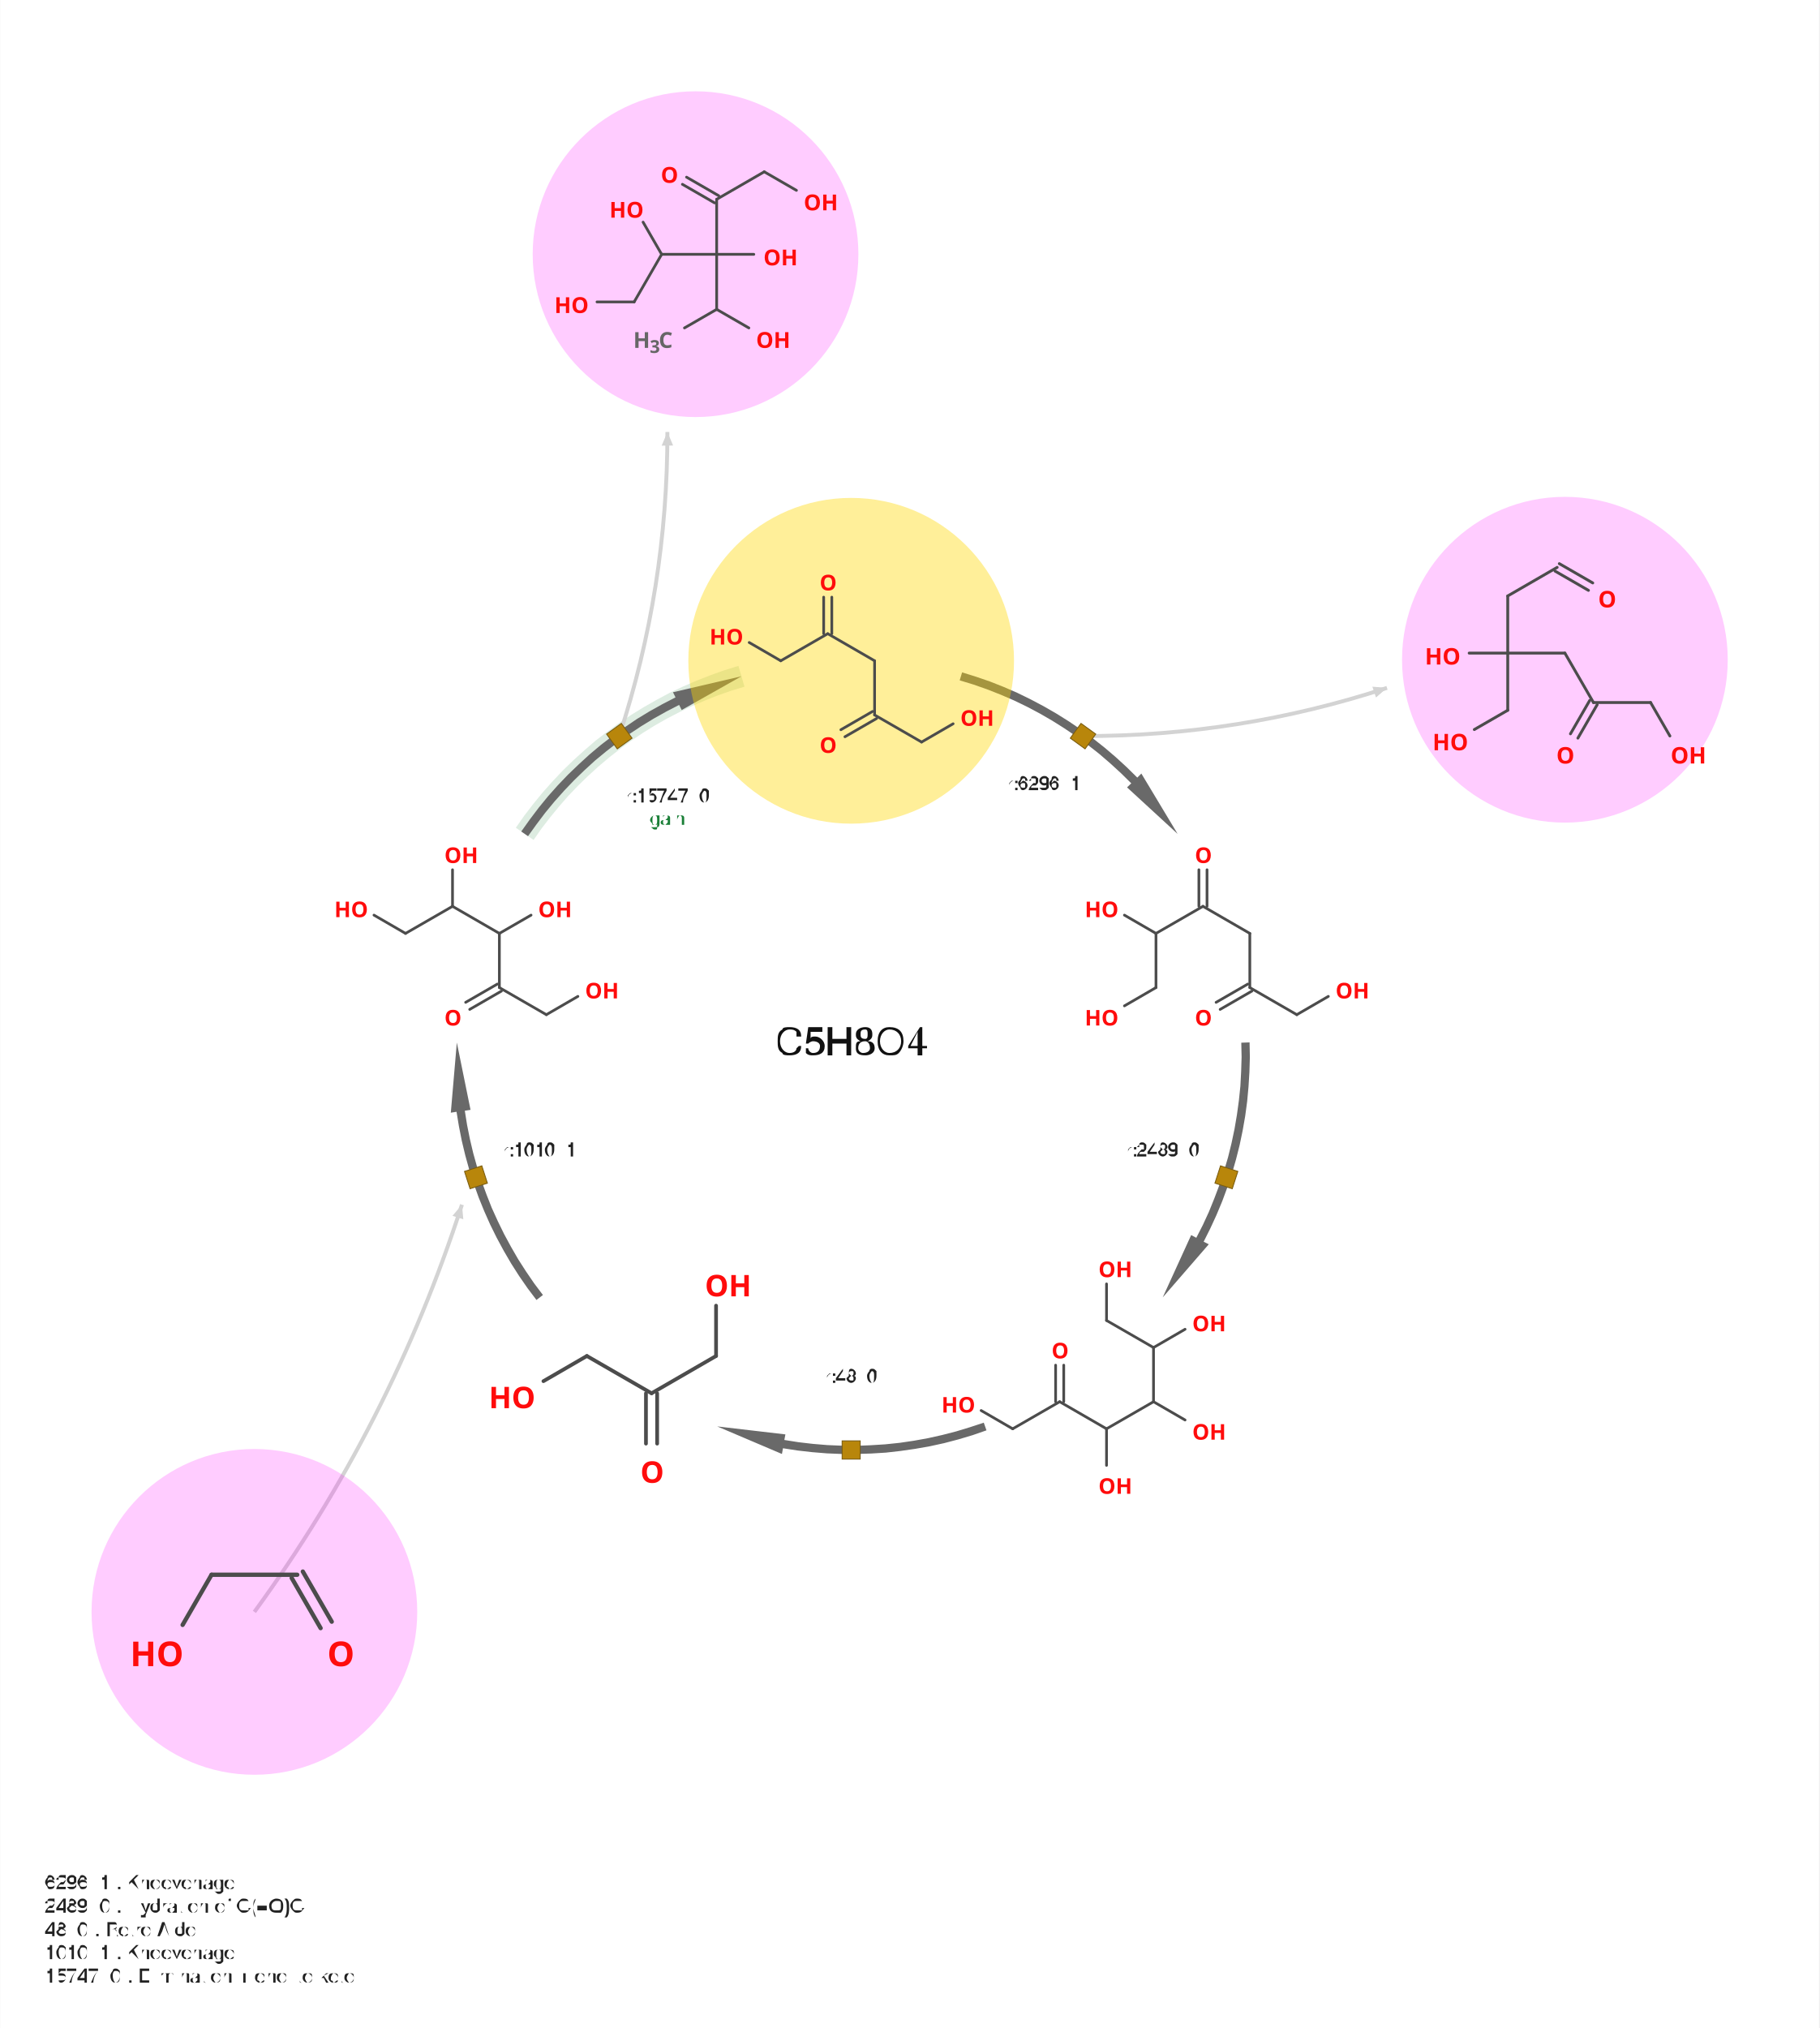
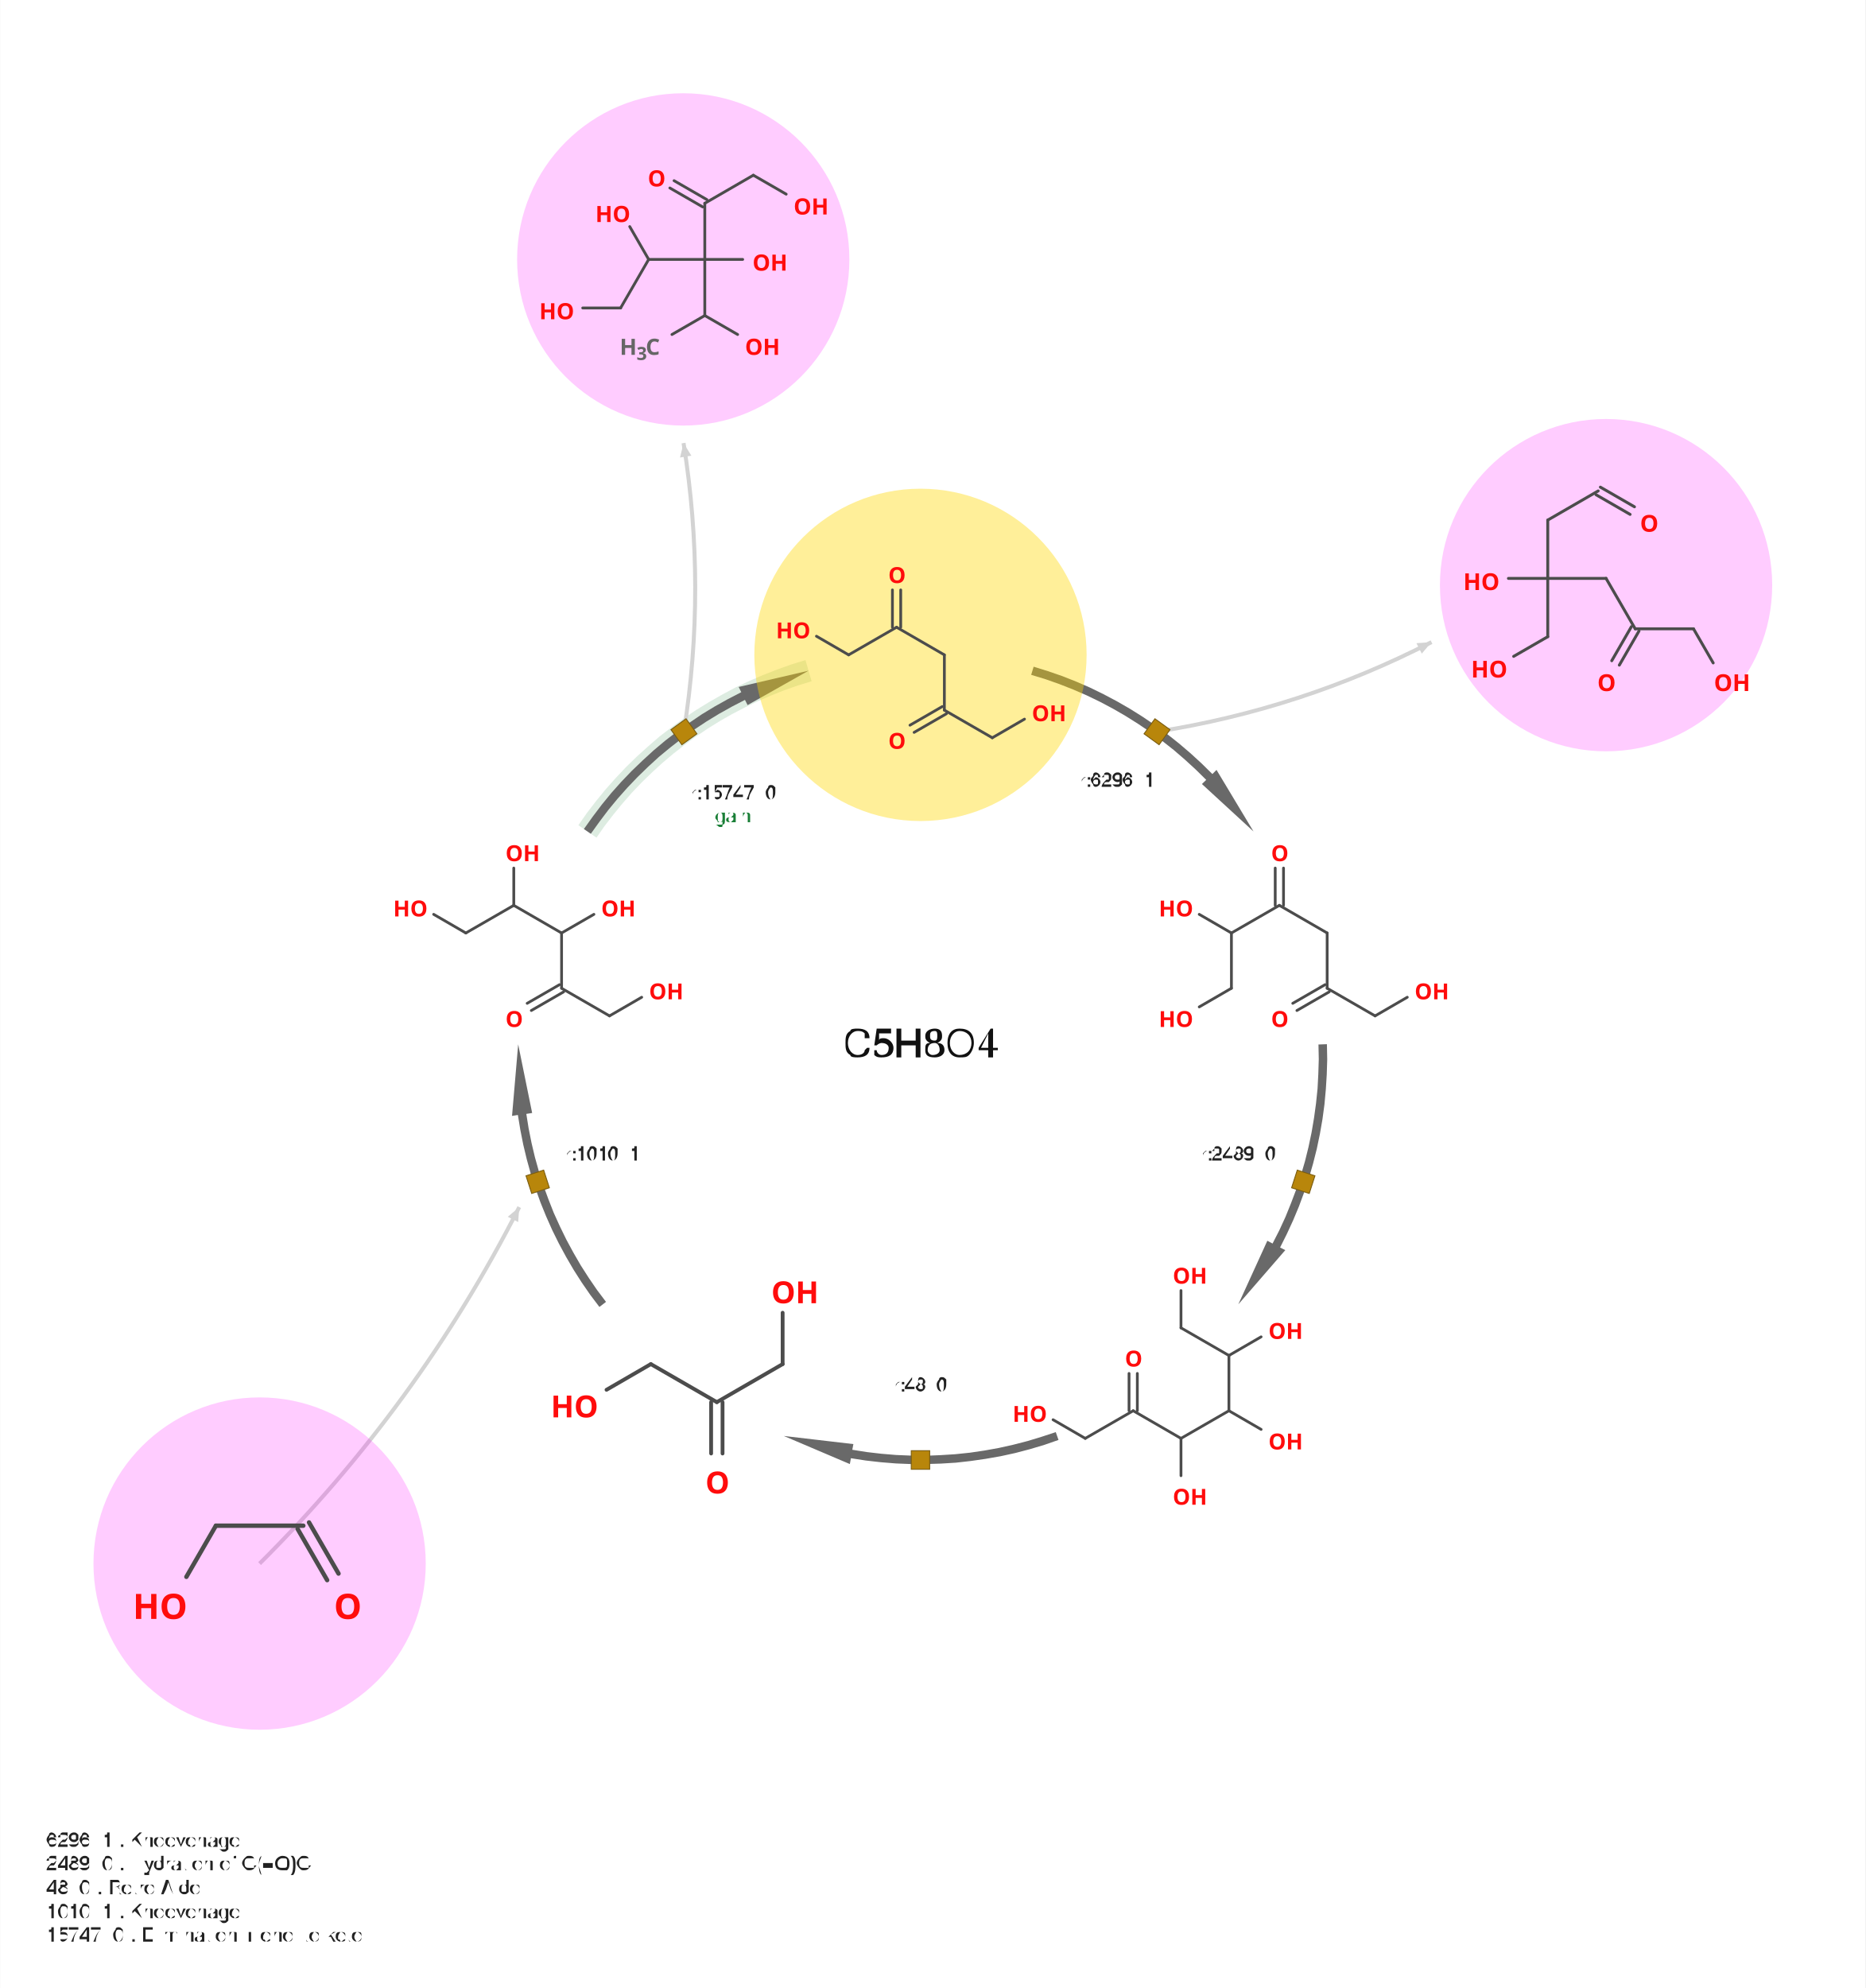
- <svg xmlns="http://www.w3.org/2000/svg" width="1100" height="1226" viewBox="0 0 1100.00 1226.31">
+ <svg xmlns="http://www.w3.org/2000/svg" width="1100" height="1172" viewBox="0 0 1100.00 1172.28">
  <rect width="100%" height="100%" fill="white" />
-   <g transform="scale(91.0286) translate(5.6537,7.0105)">
+   <g transform="scale(90.5594) translate(5.9933,6.8852)">
    <path d="M0.737,-2.544 L0.83,-2.515 L0.923,-2.483 L1.014,-2.447 L1.104,-2.408 L1.192,-2.365 L1.279,-2.319 L1.364,-2.27 L1.447,-2.218 L1.528,-2.163 L1.607,-2.105 L1.684,-2.044 L1.759,-1.98 L1.831,-1.914 L1.901,-1.845 L1.928,-1.872 L2.169,-1.471 L1.833,-1.78 L1.861,-1.807 L1.793,-1.874 L1.722,-1.939 L1.649,-2.002 L1.574,-2.061 L1.497,-2.118 L1.417,-2.172 L1.336,-2.223 L1.253,-2.271 L1.168,-2.316 L1.081,-2.358 L0.993,-2.396 L0.904,-2.431 L0.813,-2.463 L0.721,-2.491 Z" fill="#696969" opacity="1.0" stroke="none" stroke-width="0" />
    <path d="M2.647,-0.086 L2.649,0.013 L2.646,0.111 L2.64,0.208 L2.631,0.306 L2.618,0.403 L2.601,0.5 L2.581,0.596 L2.557,0.691 L2.53,0.785 L2.499,0.878 L2.465,0.97 L2.427,1.061 L2.386,1.15 L2.342,1.238 L2.376,1.255 L2.07,1.608 L2.259,1.194 L2.293,1.212 L2.337,1.126 L2.377,1.039 L2.413,0.95 L2.447,0.86 L2.477,0.769 L2.504,0.677 L2.527,0.584 L2.547,0.489 L2.563,0.395 L2.576,0.3 L2.586,0.204 L2.591,0.108 L2.594,0.012 L2.592,-0.084 Z" fill="#696969" opacity="1.0" stroke="none" stroke-width="0" />
    <path d="M0.899,2.491 L0.807,2.523 L0.713,2.551 L0.618,2.576 L0.522,2.597 L0.425,2.614 L0.328,2.628 L0.231,2.639 L0.133,2.645 L0.035,2.648 L-0.063,2.648 L-0.161,2.644 L-0.259,2.636 L-0.356,2.625 L-0.453,2.61 L-0.46,2.648 L-0.89,2.465 L-0.437,2.518 L-0.444,2.555 L-0.349,2.57 L-0.254,2.581 L-0.158,2.589 L-0.062,2.593 L0.034,2.594 L0.13,2.59 L0.226,2.584 L0.322,2.574 L0.417,2.56 L0.511,2.543 L0.605,2.522 L0.698,2.498 L0.79,2.47 L0.881,2.44 Z" fill="#696969" opacity="1.0" stroke="none" stroke-width="0" />
    <path d="M-2.091,1.625 L-2.15,1.547 L-2.206,1.466 L-2.259,1.383 L-2.308,1.299 L-2.355,1.212 L-2.398,1.125 L-2.438,1.035 L-2.475,0.944 L-2.508,0.852 L-2.538,0.758 L-2.564,0.664 L-2.587,0.568 L-2.606,0.472 L-2.622,0.375 L-2.66,0.381 L-2.62,-0.085 L-2.529,0.362 L-2.567,0.368 L-2.552,0.462 L-2.533,0.557 L-2.511,0.65 L-2.485,0.743 L-2.456,0.834 L-2.423,0.924 L-2.388,1.013 L-2.348,1.101 L-2.306,1.187 L-2.26,1.272 L-2.212,1.355 L-2.16,1.436 L-2.106,1.515 L-2.048,1.592 Z" fill="#696969" opacity="1.0" stroke="none" stroke-width="0" />
    <path d="M-2.228,-1.512 L-2.172,-1.592 L-2.112,-1.67 L-2.05,-1.746 L-1.985,-1.819 L-1.917,-1.891 L-1.847,-1.959 L-1.774,-2.025 L-1.7,-2.089 L-1.622,-2.149 L-1.543,-2.207 L-1.461,-2.262 L-1.378,-2.313 L-1.292,-2.362 L-1.206,-2.408 L-1.117,-2.45 L-1.027,-2.489 L-0.935,-2.525 L-0.843,-2.558 L-0.749,-2.587 L-0.709,-2.449 L-0.798,-2.422 L-0.886,-2.391 L-0.972,-2.357 L-1.058,-2.32 L-1.141,-2.28 L-1.224,-2.237 L-1.305,-2.191 L-1.384,-2.142 L-1.461,-2.09 L-1.536,-2.035 L-1.609,-1.978 L-1.68,-1.918 L-1.749,-1.855 L-1.816,-1.79 L-1.88,-1.723 L-1.941,-1.653 L-2,-1.581 L-2.057,-1.507 L-2.11,-1.431 Z" fill="#1a7f37" opacity="0.15" />
    <path d="M-2.192,-1.487 L-2.135,-1.567 L-2.076,-1.645 L-2.014,-1.721 L-1.949,-1.794 L-1.881,-1.865 L-1.81,-1.933 L-1.738,-1.999 L-1.663,-2.062 L-1.585,-2.122 L-1.505,-2.179 L-1.424,-2.234 L-1.34,-2.285 L-1.254,-2.333 L-1.167,-2.378 L-1.184,-2.412 L-0.729,-2.518 L-1.126,-2.294 L-1.143,-2.328 L-1.228,-2.284 L-1.312,-2.237 L-1.394,-2.187 L-1.474,-2.134 L-1.552,-2.078 L-1.628,-2.019 L-1.702,-1.958 L-1.773,-1.893 L-1.842,-1.826 L-1.908,-1.757 L-1.972,-1.685 L-2.033,-1.611 L-2.091,-1.534 L-2.147,-1.456 Z" fill="#696969" opacity="1.0" stroke="none" stroke-width="0" />
-     <path d="M1.541,-2.121 Q2.576,-2.119 3.56,-2.441" fill="none" stroke="#d3d3d3" stroke-width="0.026" />
-     <path d="M3.56,-2.441 L3.487,-2.377 L3.463,-2.449 Z" fill="#d3d3d3" />
-     <circle cx="4.742" cy="-2.628" r="1.082" fill="#ff00ff" fill-opacity="0.2" stroke="none" />
-     <svg x="3.603" y="-3.767" width="2.278" height="2.278" viewBox="0 0 100 100" preserveAspectRatio="xMidYMid meet">
+     <path d="M1.541,-2.121 Q2.481,-2.269 3.328,-2.704" fill="none" stroke="#d3d3d3" stroke-width="0.026" />
+     <path d="M3.328,-2.704 L3.265,-2.629 L3.23,-2.697 Z" fill="#d3d3d3" />
+     <circle cx="4.465" cy="-3.075" r="1.082" fill="#ff00ff" fill-opacity="0.2" stroke="none" />
+     <svg x="3.326" y="-4.214" width="2.278" height="2.278" viewBox="0 0 100 100" preserveAspectRatio="xMidYMid meet">
      <g transform="translate(0,0)">
        <svg width="100" height="100" x="0" y="0" viewBox="0 0 240 209.282" font-family="sans-serif" stroke="rgb(76,76,76)" stroke-width="2" stroke-linecap="round">
          <line x1="136.5" y1="56.1" x2="113.1" y2="42.6" opacity="1.0" stroke="rgb(76,76,76)" stroke-width="2.0" />
          <line x1="139.5" y1="50.9" x2="116.1" y2="37.4" opacity="1.0" stroke="rgb(76,76,76)" stroke-width="2.0" />
          <line x1="114.6" y1="40.0" x2="80.0" y2="60.0" opacity="1.0" stroke="rgb(76,76,76)" stroke-width="2.0" />
          <line x1="80.0" y1="60.0" x2="80.0" y2="100.0" opacity="1.0" stroke="rgb(76,76,76)" stroke-width="2.0" />
          <line x1="80.0" y1="100.0" x2="53.0" y2="100.0" opacity="1.0" stroke="rgb(76,76,76)" stroke-width="2.0" />
          <line x1="80.0" y1="100.0" x2="80.0" y2="140.0" opacity="1.0" stroke="rgb(76,76,76)" stroke-width="2.0" />
          <line x1="80.0" y1="140.0" x2="56.6" y2="153.5" opacity="1.0" stroke="rgb(76,76,76)" stroke-width="2.0" />
          <line x1="80.0" y1="100.0" x2="120.0" y2="100.0" opacity="1.0" stroke="rgb(76,76,76)" stroke-width="2.0" />
          <line x1="120.0" y1="100.0" x2="140.0" y2="134.6" opacity="1.0" stroke="rgb(76,76,76)" stroke-width="2.0" />
          <line x1="142.6" y1="136.1" x2="129.1" y2="159.5" opacity="1.0" stroke="rgb(76,76,76)" stroke-width="2.0" />
          <line x1="137.4" y1="133.1" x2="123.9" y2="156.5" opacity="1.0" stroke="rgb(76,76,76)" stroke-width="2.0" />
          <line x1="140.0" y1="134.6" x2="180.0" y2="134.6" opacity="1.0" stroke="rgb(76,76,76)" stroke-width="2.0" />
          <line x1="180.0" y1="134.6" x2="193.5" y2="158.0" opacity="1.0" stroke="rgb(76,76,76)" stroke-width="2.0" />
          <text x="143.282" y="68" fill="rgb(255,12,12)" stroke-width="0" font-weight="bold" font-size="16">O</text>
          <text x="22" y="108" fill="rgb(255,12,12)" stroke-width="0" font-weight="bold" font-size="16">HO</text>
          <text x="27.359" y="168" fill="rgb(255,12,12)" stroke-width="0" font-weight="bold" font-size="16">HO</text>
          <text x="114" y="177.282" fill="rgb(255,12,12)" stroke-width="0" font-weight="bold" font-size="16">O</text>
          <text x="194" y="177.282" fill="rgb(255,12,12)" stroke-width="0" font-weight="bold" font-size="16">OH</text>
        </svg>
      </g>
      <text font-size="18" fill="gray" font-family="sans-serif" x="10" y="20" />
    </svg>
-     <path d="M-3.965,3.697 Q-3.059,2.455 -2.586,0.992" fill="none" stroke="#d3d3d3" stroke-width="0.026" />
-     <path d="M-2.586,0.992 L-2.577,1.089 L-2.649,1.066 Z" fill="#d3d3d3" />
-     <circle cx="-3.965" cy="3.697" r="1.082" fill="#ff00ff" fill-opacity="0.2" stroke="none" />
-     <svg x="-5.104" y="2.558" width="2.278" height="2.278" viewBox="0 0 100 100" preserveAspectRatio="xMidYMid meet">
+     <path d="M-4.304,3.296 Q-3.273,2.271 -2.613,0.975" fill="none" stroke="#d3d3d3" stroke-width="0.026" />
+     <path d="M-2.613,0.975 L-2.62,1.072 L-2.688,1.038 Z" fill="#d3d3d3" />
+     <circle cx="-4.304" cy="3.296" r="1.082" fill="#ff00ff" fill-opacity="0.2" stroke="none" />
+     <svg x="-5.443" y="2.157" width="2.278" height="2.278" viewBox="0 0 100 100" preserveAspectRatio="xMidYMid meet">
      <g transform="translate(0,0)">
        <svg width="100" height="100" x="0" y="0" viewBox="0 0 160 114.641" font-family="sans-serif" stroke="rgb(76,76,76)" stroke-width="2" stroke-linecap="round">
          <line x1="110.9" y1="64.9" x2="97.4" y2="41.5" opacity="1.0" stroke="rgb(76,76,76)" stroke-width="2.0" />
          <line x1="116.1" y1="61.9" x2="102.6" y2="38.5" opacity="1.0" stroke="rgb(76,76,76)" stroke-width="2.0" />
          <line x1="100.0" y1="40.0" x2="60.0" y2="40.0" opacity="1.0" stroke="rgb(76,76,76)" stroke-width="2.0" />
          <line x1="60.0" y1="40.0" x2="46.5" y2="63.4" opacity="1.0" stroke="rgb(76,76,76)" stroke-width="2.0" />
          <text x="114" y="82.641" fill="rgb(255,12,12)" stroke-width="0" font-weight="bold" font-size="16">O</text>
          <text x="22" y="82.641" fill="rgb(255,12,12)" stroke-width="0" font-weight="bold" font-size="16">HO</text>
        </svg>
      </g>
      <text font-size="18" fill="gray" font-family="sans-serif" x="10" y="20" />
    </svg>
-     <path d="M-1.541,-2.121 Q-1.219,-3.105 -1.221,-4.141" fill="none" stroke="#d3d3d3" stroke-width="0.026" />
-     <path d="M-1.221,-4.141 L-1.183,-4.051 L-1.259,-4.05 Z" fill="#d3d3d3" />
-     <circle cx="-1.034" cy="-5.322" r="1.082" fill="#ff00ff" fill-opacity="0.2" stroke="none" />
-     <svg x="-2.173" y="-6.46" width="2.278" height="2.278" viewBox="0 0 100 100" preserveAspectRatio="xMidYMid meet">
+     <path d="M-1.541,-2.121 Q-1.392,-3.061 -1.543,-4" fill="none" stroke="#d3d3d3" stroke-width="0.026" />
+     <path d="M-1.543,-4 L-1.492,-3.918 L-1.566,-3.906 Z" fill="#d3d3d3" />
+     <circle cx="-1.545" cy="-5.196" r="1.082" fill="#ff00ff" fill-opacity="0.2" stroke="none" />
+     <svg x="-2.684" y="-6.335" width="2.278" height="2.278" viewBox="0 0 100 100" preserveAspectRatio="xMidYMid meet">
      <g transform="translate(0,0)">
        <svg width="100" height="100" x="0" y="0" viewBox="0 0 249.282 200" font-family="sans-serif" stroke="rgb(76,76,76)" stroke-width="2" stroke-linecap="round">
          <line x1="116.6" y1="153.5" x2="140.0" y2="140.0" opacity="1.0" stroke="rgb(76,76,76)" stroke-width="2.0" />
          <line x1="140.0" y1="140.0" x2="163.4" y2="153.5" opacity="1.0" stroke="rgb(76,76,76)" stroke-width="2.0" />
          <line x1="140.0" y1="140.0" x2="140.0" y2="100.0" opacity="1.0" stroke="rgb(76,76,76)" stroke-width="2.0" />
          <line x1="140.0" y1="100.0" x2="167.0" y2="100.0" opacity="1.0" stroke="rgb(76,76,76)" stroke-width="2.0" />
          <line x1="140.0" y1="100.0" x2="140.0" y2="60.0" opacity="1.0" stroke="rgb(76,76,76)" stroke-width="2.0" />
          <line x1="138.5" y1="62.6" x2="115.1" y2="49.1" opacity="1.0" stroke="rgb(76,76,76)" stroke-width="2.0" />
          <line x1="141.5" y1="57.4" x2="118.1" y2="43.9" opacity="1.0" stroke="rgb(76,76,76)" stroke-width="2.0" />
          <line x1="140.0" y1="60.0" x2="174.6" y2="40.0" opacity="1.0" stroke="rgb(76,76,76)" stroke-width="2.0" />
          <line x1="174.6" y1="40.0" x2="198.0" y2="53.5" opacity="1.0" stroke="rgb(76,76,76)" stroke-width="2.0" />
          <line x1="140.0" y1="100.0" x2="100.0" y2="100.0" opacity="1.0" stroke="rgb(76,76,76)" stroke-width="2.0" />
          <line x1="100.0" y1="100.0" x2="86.5" y2="76.6" opacity="1.0" stroke="rgb(76,76,76)" stroke-width="2.0" />
          <line x1="100.0" y1="100.0" x2="80.0" y2="134.6" opacity="1.0" stroke="rgb(76,76,76)" stroke-width="2.0" />
          <line x1="80.0" y1="134.6" x2="53.0" y2="134.6" opacity="1.0" stroke="rgb(76,76,76)" stroke-width="2.0" />
          <text x="79.359" y="168" fill="rgb(102,102,102)" stroke-width="0" font-weight="bold" font-size="16">H</text>
          <text x="91.359" y="171.68" fill="rgb(102,102,102)" stroke-width="0" font-weight="bold" font-size="13">3</text>
          <text x="97.859" y="168" fill="rgb(102,102,102)" stroke-width="0" font-weight="bold" font-size="16">C</text>
          <text x="168.641" y="168" fill="rgb(255,12,12)" stroke-width="0" font-weight="bold" font-size="16">OH</text>
          <text x="174" y="108" fill="rgb(255,12,12)" stroke-width="0" font-weight="bold" font-size="16">OH</text>
          <text x="99.359" y="48" fill="rgb(255,12,12)" stroke-width="0" font-weight="bold" font-size="16">O</text>
          <text x="203.282" y="68" fill="rgb(255,12,12)" stroke-width="0" font-weight="bold" font-size="16">OH</text>
          <text x="62" y="73.359" fill="rgb(255,12,12)" stroke-width="0" font-weight="bold" font-size="16">HO</text>
          <text x="22" y="142.641" fill="rgb(255,12,12)" stroke-width="0" font-weight="bold" font-size="16">HO</text>
        </svg>
      </g>
      <text font-size="18" fill="gray" font-family="sans-serif" x="10" y="20" />
    </svg>
    <circle cx="0" cy="-2.621" r="1.082" fill="#ffd700" fill-opacity="0.4" stroke="none" />
    <svg x="-1.139" y="-3.76" width="2.278" height="2.278" viewBox="0 0 100 100" preserveAspectRatio="xMidYMid meet">
      <g transform="translate(0,0)">
        <svg width="100" height="100" x="0" y="0" viewBox="0 0 253.205 200" font-family="sans-serif" stroke="rgb(76,76,76)" stroke-width="2" stroke-linecap="round">
          <line x1="119.0" y1="150.9" x2="142.4" y2="137.4" opacity="1.0" stroke="rgb(76,76,76)" stroke-width="2.0" />
          <line x1="122.0" y1="156.1" x2="145.4" y2="142.6" opacity="1.0" stroke="rgb(76,76,76)" stroke-width="2.0" />
          <line x1="143.9" y1="140.0" x2="178.6" y2="160.0" opacity="1.0" stroke="rgb(76,76,76)" stroke-width="2.0" />
          <line x1="178.6" y1="160.0" x2="201.9" y2="146.5" opacity="1.0" stroke="rgb(76,76,76)" stroke-width="2.0" />
          <line x1="143.9" y1="140.0" x2="143.9" y2="100.0" opacity="1.0" stroke="rgb(76,76,76)" stroke-width="2.0" />
          <line x1="143.9" y1="100.0" x2="109.3" y2="80.0" opacity="1.0" stroke="rgb(76,76,76)" stroke-width="2.0" />
          <line x1="106.3" y1="80.0" x2="106.3" y2="53.0" opacity="1.0" stroke="rgb(76,76,76)" stroke-width="2.0" />
          <line x1="112.3" y1="80.0" x2="112.3" y2="53.0" opacity="1.0" stroke="rgb(76,76,76)" stroke-width="2.0" />
          <line x1="109.3" y1="80.0" x2="74.6" y2="100.0" opacity="1.0" stroke="rgb(76,76,76)" stroke-width="2.0" />
          <line x1="74.6" y1="100.0" x2="51.3" y2="86.5" opacity="1.0" stroke="rgb(76,76,76)" stroke-width="2.0" />
          <text x="103.282" y="168" fill="rgb(255,12,12)" stroke-width="0" font-weight="bold" font-size="16">O</text>
          <text x="207.205" y="148" fill="rgb(255,12,12)" stroke-width="0" font-weight="bold" font-size="16">OH</text>
          <text x="103.282" y="48" fill="rgb(255,12,12)" stroke-width="0" font-weight="bold" font-size="16">O</text>
          <text x="22" y="88" fill="rgb(255,12,12)" stroke-width="0" font-weight="bold" font-size="16">HO</text>
        </svg>
      </g>
      <text font-size="18" fill="gray" font-family="sans-serif" x="10" y="20" />
    </svg>
    <path d="M1.625,-2.134 L1.527,-2.205 L1.456,-2.107 L1.554,-2.036 Z" fill="#b8860b" stroke="#7a5c10" stroke-width="0.006" />
    <text x="1.279" y="-1.761" font-family="Helvetica, Arial, sans-serif" font-size="0.125" text-anchor="middle" fill="#222" font-weight="normal">r:6296_1</text>
    <svg x="1.354" y="-1.949" width="2.278" height="2.278" viewBox="0 0 100 100" preserveAspectRatio="xMidYMid meet">
      <g transform="translate(0,0)">
        <svg width="100" height="100" x="0" y="0" viewBox="0 0 253.205 200" font-family="sans-serif" stroke="rgb(76,76,76)" stroke-width="2" stroke-linecap="round">
          <line x1="119.0" y1="150.9" x2="142.4" y2="137.4" opacity="1.0" stroke="rgb(76,76,76)" stroke-width="2.0" />
          <line x1="122.0" y1="156.1" x2="145.4" y2="142.6" opacity="1.0" stroke="rgb(76,76,76)" stroke-width="2.0" />
          <line x1="143.9" y1="140.0" x2="178.6" y2="160.0" opacity="1.0" stroke="rgb(76,76,76)" stroke-width="2.0" />
          <line x1="178.6" y1="160.0" x2="201.9" y2="146.5" opacity="1.0" stroke="rgb(76,76,76)" stroke-width="2.0" />
          <line x1="143.9" y1="140.0" x2="143.9" y2="100.0" opacity="1.0" stroke="rgb(76,76,76)" stroke-width="2.0" />
          <line x1="143.9" y1="100.0" x2="109.3" y2="80.0" opacity="1.0" stroke="rgb(76,76,76)" stroke-width="2.0" />
          <line x1="106.3" y1="80.0" x2="106.3" y2="53.0" opacity="1.0" stroke="rgb(76,76,76)" stroke-width="2.0" />
          <line x1="112.3" y1="80.0" x2="112.3" y2="53.0" opacity="1.0" stroke="rgb(76,76,76)" stroke-width="2.0" />
          <line x1="109.3" y1="80.0" x2="74.6" y2="100.0" opacity="1.0" stroke="rgb(76,76,76)" stroke-width="2.0" />
          <line x1="74.6" y1="100.0" x2="51.3" y2="86.5" opacity="1.0" stroke="rgb(76,76,76)" stroke-width="2.0" />
          <line x1="74.6" y1="100.0" x2="74.6" y2="140.0" opacity="1.0" stroke="rgb(76,76,76)" stroke-width="2.0" />
          <line x1="74.6" y1="140.0" x2="51.3" y2="153.5" opacity="1.0" stroke="rgb(76,76,76)" stroke-width="2.0" />
          <text x="103.282" y="168" fill="rgb(255,12,12)" stroke-width="0" font-weight="bold" font-size="16">O</text>
          <text x="207.205" y="148" fill="rgb(255,12,12)" stroke-width="0" font-weight="bold" font-size="16">OH</text>
          <text x="103.282" y="48" fill="rgb(255,12,12)" stroke-width="0" font-weight="bold" font-size="16">O</text>
          <text x="22" y="88" fill="rgb(255,12,12)" stroke-width="0" font-weight="bold" font-size="16">HO</text>
          <text x="22" y="168" fill="rgb(255,12,12)" stroke-width="0" font-weight="bold" font-size="16">HO</text>
        </svg>
      </g>
      <text font-size="18" fill="gray" font-family="sans-serif" x="10" y="20" />
    </svg>
    <path d="M2.532,0.886 L2.569,0.771 L2.454,0.734 L2.417,0.849 Z" fill="#b8860b" stroke="#7a5c10" stroke-width="0.006" />
    <text x="2.07" y="0.672" font-family="Helvetica, Arial, sans-serif" font-size="0.125" text-anchor="middle" fill="#222" font-weight="normal">r:2489_0</text>
    <svg x="0.402" y="0.982" width="2.278" height="2.278" viewBox="0 0 100 100" preserveAspectRatio="xMidYMid meet">
      <g transform="translate(0,0)">
        <svg width="100" height="100" x="0" y="0" viewBox="0 0 253.205 240" font-family="sans-serif" stroke="rgb(76,76,76)" stroke-width="2" stroke-linecap="round">
          <line x1="112.3" y1="113.0" x2="112.3" y2="140.0" opacity="1.0" stroke="rgb(76,76,76)" stroke-width="2.0" />
          <line x1="106.3" y1="113.0" x2="106.3" y2="140.0" opacity="1.0" stroke="rgb(76,76,76)" stroke-width="2.0" />
          <line x1="109.3" y1="140.0" x2="74.6" y2="160.0" opacity="1.0" stroke="rgb(76,76,76)" stroke-width="2.0" />
          <line x1="74.6" y1="160.0" x2="51.3" y2="146.5" opacity="1.0" stroke="rgb(76,76,76)" stroke-width="2.0" />
          <line x1="109.3" y1="140.0" x2="143.9" y2="160.0" opacity="1.0" stroke="rgb(76,76,76)" stroke-width="2.0" />
          <line x1="143.9" y1="160.0" x2="143.9" y2="187.0" opacity="1.0" stroke="rgb(76,76,76)" stroke-width="2.0" />
          <line x1="143.9" y1="160.0" x2="178.6" y2="140.0" opacity="1.0" stroke="rgb(76,76,76)" stroke-width="2.0" />
          <line x1="178.6" y1="140.0" x2="201.9" y2="153.5" opacity="1.0" stroke="rgb(76,76,76)" stroke-width="2.0" />
          <line x1="178.6" y1="140.0" x2="178.6" y2="100.0" opacity="1.0" stroke="rgb(76,76,76)" stroke-width="2.0" />
          <line x1="178.6" y1="100.0" x2="201.9" y2="86.5" opacity="1.0" stroke="rgb(76,76,76)" stroke-width="2.0" />
          <line x1="178.6" y1="100.0" x2="143.9" y2="80.0" opacity="1.0" stroke="rgb(76,76,76)" stroke-width="2.0" />
          <line x1="143.9" y1="80.0" x2="143.9" y2="53.0" opacity="1.0" stroke="rgb(76,76,76)" stroke-width="2.0" />
          <text x="103.282" y="108" fill="rgb(255,12,12)" stroke-width="0" font-weight="bold" font-size="16">O</text>
          <text x="22" y="148" fill="rgb(255,12,12)" stroke-width="0" font-weight="bold" font-size="16">HO</text>
          <text x="137.923" y="208" fill="rgb(255,12,12)" stroke-width="0" font-weight="bold" font-size="16">OH</text>
          <text x="207.205" y="168" fill="rgb(255,12,12)" stroke-width="0" font-weight="bold" font-size="16">OH</text>
          <text x="207.205" y="88" fill="rgb(255,12,12)" stroke-width="0" font-weight="bold" font-size="16">OH</text>
          <text x="137.923" y="48" fill="rgb(255,12,12)" stroke-width="0" font-weight="bold" font-size="16">OH</text>
        </svg>
      </g>
      <text font-size="18" fill="gray" font-family="sans-serif" x="10" y="20" />
    </svg>
    <path d="M-0.06,2.682 L0.06,2.682 L0.06,2.561 L-0.06,2.561 Z" fill="#b8860b" stroke="#7a5c10" stroke-width="0.006" />
    <text x="0" y="2.176" font-family="Helvetica, Arial, sans-serif" font-size="0.125" text-anchor="middle" fill="#222" font-weight="normal">r:48_0</text>
    <svg x="-2.68" y="0.982" width="2.278" height="2.278" viewBox="0 0 100 100" preserveAspectRatio="xMidYMid meet">
      <g transform="translate(0,0)">
        <svg width="100" height="100" x="0" y="0" viewBox="0 0 183.923 180" font-family="sans-serif" stroke="rgb(76,76,76)" stroke-width="2" stroke-linecap="round">
          <line x1="106.3" y1="127.0" x2="106.3" y2="100.0" opacity="1.0" stroke="rgb(76,76,76)" stroke-width="2.0" />
          <line x1="112.3" y1="127.0" x2="112.3" y2="100.0" opacity="1.0" stroke="rgb(76,76,76)" stroke-width="2.0" />
          <line x1="109.3" y1="100.0" x2="143.9" y2="80.0" opacity="1.0" stroke="rgb(76,76,76)" stroke-width="2.0" />
          <line x1="143.9" y1="80.0" x2="143.9" y2="53.0" opacity="1.0" stroke="rgb(76,76,76)" stroke-width="2.0" />
          <line x1="109.3" y1="100.0" x2="74.6" y2="80.0" opacity="1.0" stroke="rgb(76,76,76)" stroke-width="2.0" />
          <line x1="74.6" y1="80.0" x2="51.3" y2="93.5" opacity="1.0" stroke="rgb(76,76,76)" stroke-width="2.0" />
          <text x="103.282" y="148" fill="rgb(255,12,12)" stroke-width="0" font-weight="bold" font-size="16">O</text>
          <text x="137.923" y="48" fill="rgb(255,12,12)" stroke-width="0" font-weight="bold" font-size="16">OH</text>
          <text x="22" y="108" fill="rgb(255,12,12)" stroke-width="0" font-weight="bold" font-size="16">HO</text>
        </svg>
      </g>
      <text font-size="18" fill="gray" font-family="sans-serif" x="10" y="20" />
    </svg>
    <path d="M-2.569,0.771 L-2.532,0.886 L-2.417,0.849 L-2.454,0.734 Z" fill="#b8860b" stroke="#7a5c10" stroke-width="0.006" />
    <text x="-2.07" y="0.672" font-family="Helvetica, Arial, sans-serif" font-size="0.125" text-anchor="middle" fill="#222" font-weight="normal">r:1010_1</text>
    <svg x="-3.632" y="-1.949" width="2.278" height="2.278" viewBox="0 0 100 100" preserveAspectRatio="xMidYMid meet">
      <g transform="translate(0,0)">
        <svg width="100" height="100" x="0" y="0" viewBox="0 0 253.205 200" font-family="sans-serif" stroke="rgb(76,76,76)" stroke-width="2" stroke-linecap="round">
          <line x1="119.0" y1="150.9" x2="142.4" y2="137.4" opacity="1.0" stroke="rgb(76,76,76)" stroke-width="2.0" />
          <line x1="122.0" y1="156.1" x2="145.4" y2="142.6" opacity="1.0" stroke="rgb(76,76,76)" stroke-width="2.0" />
          <line x1="143.9" y1="140.0" x2="178.6" y2="160.0" opacity="1.0" stroke="rgb(76,76,76)" stroke-width="2.0" />
          <line x1="178.6" y1="160.0" x2="201.9" y2="146.5" opacity="1.0" stroke="rgb(76,76,76)" stroke-width="2.0" />
          <line x1="143.9" y1="140.0" x2="143.9" y2="100.0" opacity="1.0" stroke="rgb(76,76,76)" stroke-width="2.0" />
          <line x1="143.9" y1="100.0" x2="167.3" y2="86.5" opacity="1.0" stroke="rgb(76,76,76)" stroke-width="2.0" />
          <line x1="143.9" y1="100.0" x2="109.3" y2="80.0" opacity="1.0" stroke="rgb(76,76,76)" stroke-width="2.0" />
          <line x1="109.3" y1="80.0" x2="109.3" y2="53.0" opacity="1.0" stroke="rgb(76,76,76)" stroke-width="2.0" />
          <line x1="109.3" y1="80.0" x2="74.6" y2="100.0" opacity="1.0" stroke="rgb(76,76,76)" stroke-width="2.0" />
          <line x1="74.6" y1="100.0" x2="51.3" y2="86.5" opacity="1.0" stroke="rgb(76,76,76)" stroke-width="2.0" />
          <text x="103.282" y="168" fill="rgb(255,12,12)" stroke-width="0" font-weight="bold" font-size="16">O</text>
          <text x="207.205" y="148" fill="rgb(255,12,12)" stroke-width="0" font-weight="bold" font-size="16">OH</text>
          <text x="172.564" y="88" fill="rgb(255,12,12)" stroke-width="0" font-weight="bold" font-size="16">OH</text>
          <text x="103.282" y="48" fill="rgb(255,12,12)" stroke-width="0" font-weight="bold" font-size="16">OH</text>
          <text x="22" y="88" fill="rgb(255,12,12)" stroke-width="0" font-weight="bold" font-size="16">HO</text>
        </svg>
      </g>
      <text font-size="18" fill="gray" font-family="sans-serif" x="10" y="20" />
    </svg>
    <path d="M-1.527,-2.205 L-1.625,-2.134 L-1.554,-2.036 L-1.456,-2.107 Z" fill="#b8860b" stroke="#7a5c10" stroke-width="0.006" />
    <text x="-1.22" y="-1.68" font-family="Helvetica, Arial, sans-serif" font-size="0.125" text-anchor="middle" fill="#222" font-weight="normal">r:15747_0</text>
    <text x="-1.22" y="-1.53" font-family="Helvetica, Arial, sans-serif" font-size="0.125" text-anchor="middle" fill="#1a7f37" font-weight="normal">gain</text>
    <text x="0" y="-0" font-family="Helvetica, Arial, sans-serif" font-size="0.26" text-anchor="middle" fill="#111" font-weight="normal">C5H8O4</text>
-     <text x="-5.354" y="5.541" font-family="Helvetica, Arial, sans-serif" font-size="0.13" text-anchor="start" fill="#222" font-weight="normal">6296_1  :  Knoevenagel H</text>
-     <text x="-5.354" y="5.696" font-family="Helvetica, Arial, sans-serif" font-size="0.13" text-anchor="start" fill="#222" font-weight="normal">2489_0  :  Hydration of C(=O)C</text>
-     <text x="-5.354" y="5.851" font-family="Helvetica, Arial, sans-serif" font-size="0.13" text-anchor="start" fill="#222" font-weight="normal">48_0  :  Retro Aldol</text>
-     <text x="-5.354" y="6.006" font-family="Helvetica, Arial, sans-serif" font-size="0.13" text-anchor="start" fill="#222" font-weight="normal">1010_1  :  Knoevenagel H</text>
-     <text x="-5.354" y="6.161" font-family="Helvetica, Arial, sans-serif" font-size="0.13" text-anchor="start" fill="#222" font-weight="normal">15747_0  :  Elimination + enol to keto</text>
+     <text x="-5.693" y="5.14" font-family="Helvetica, Arial, sans-serif" font-size="0.13" text-anchor="start" fill="#222" font-weight="normal">6296_1  :  Knoevenagel H</text>
+     <text x="-5.693" y="5.295" font-family="Helvetica, Arial, sans-serif" font-size="0.13" text-anchor="start" fill="#222" font-weight="normal">2489_0  :  Hydration of C(=O)C</text>
+     <text x="-5.693" y="5.45" font-family="Helvetica, Arial, sans-serif" font-size="0.13" text-anchor="start" fill="#222" font-weight="normal">48_0  :  Retro Aldol</text>
+     <text x="-5.693" y="5.605" font-family="Helvetica, Arial, sans-serif" font-size="0.13" text-anchor="start" fill="#222" font-weight="normal">1010_1  :  Knoevenagel H</text>
+     <text x="-5.693" y="5.76" font-family="Helvetica, Arial, sans-serif" font-size="0.13" text-anchor="start" fill="#222" font-weight="normal">15747_0  :  Elimination + enol to keto</text>
  </g>
</svg>
